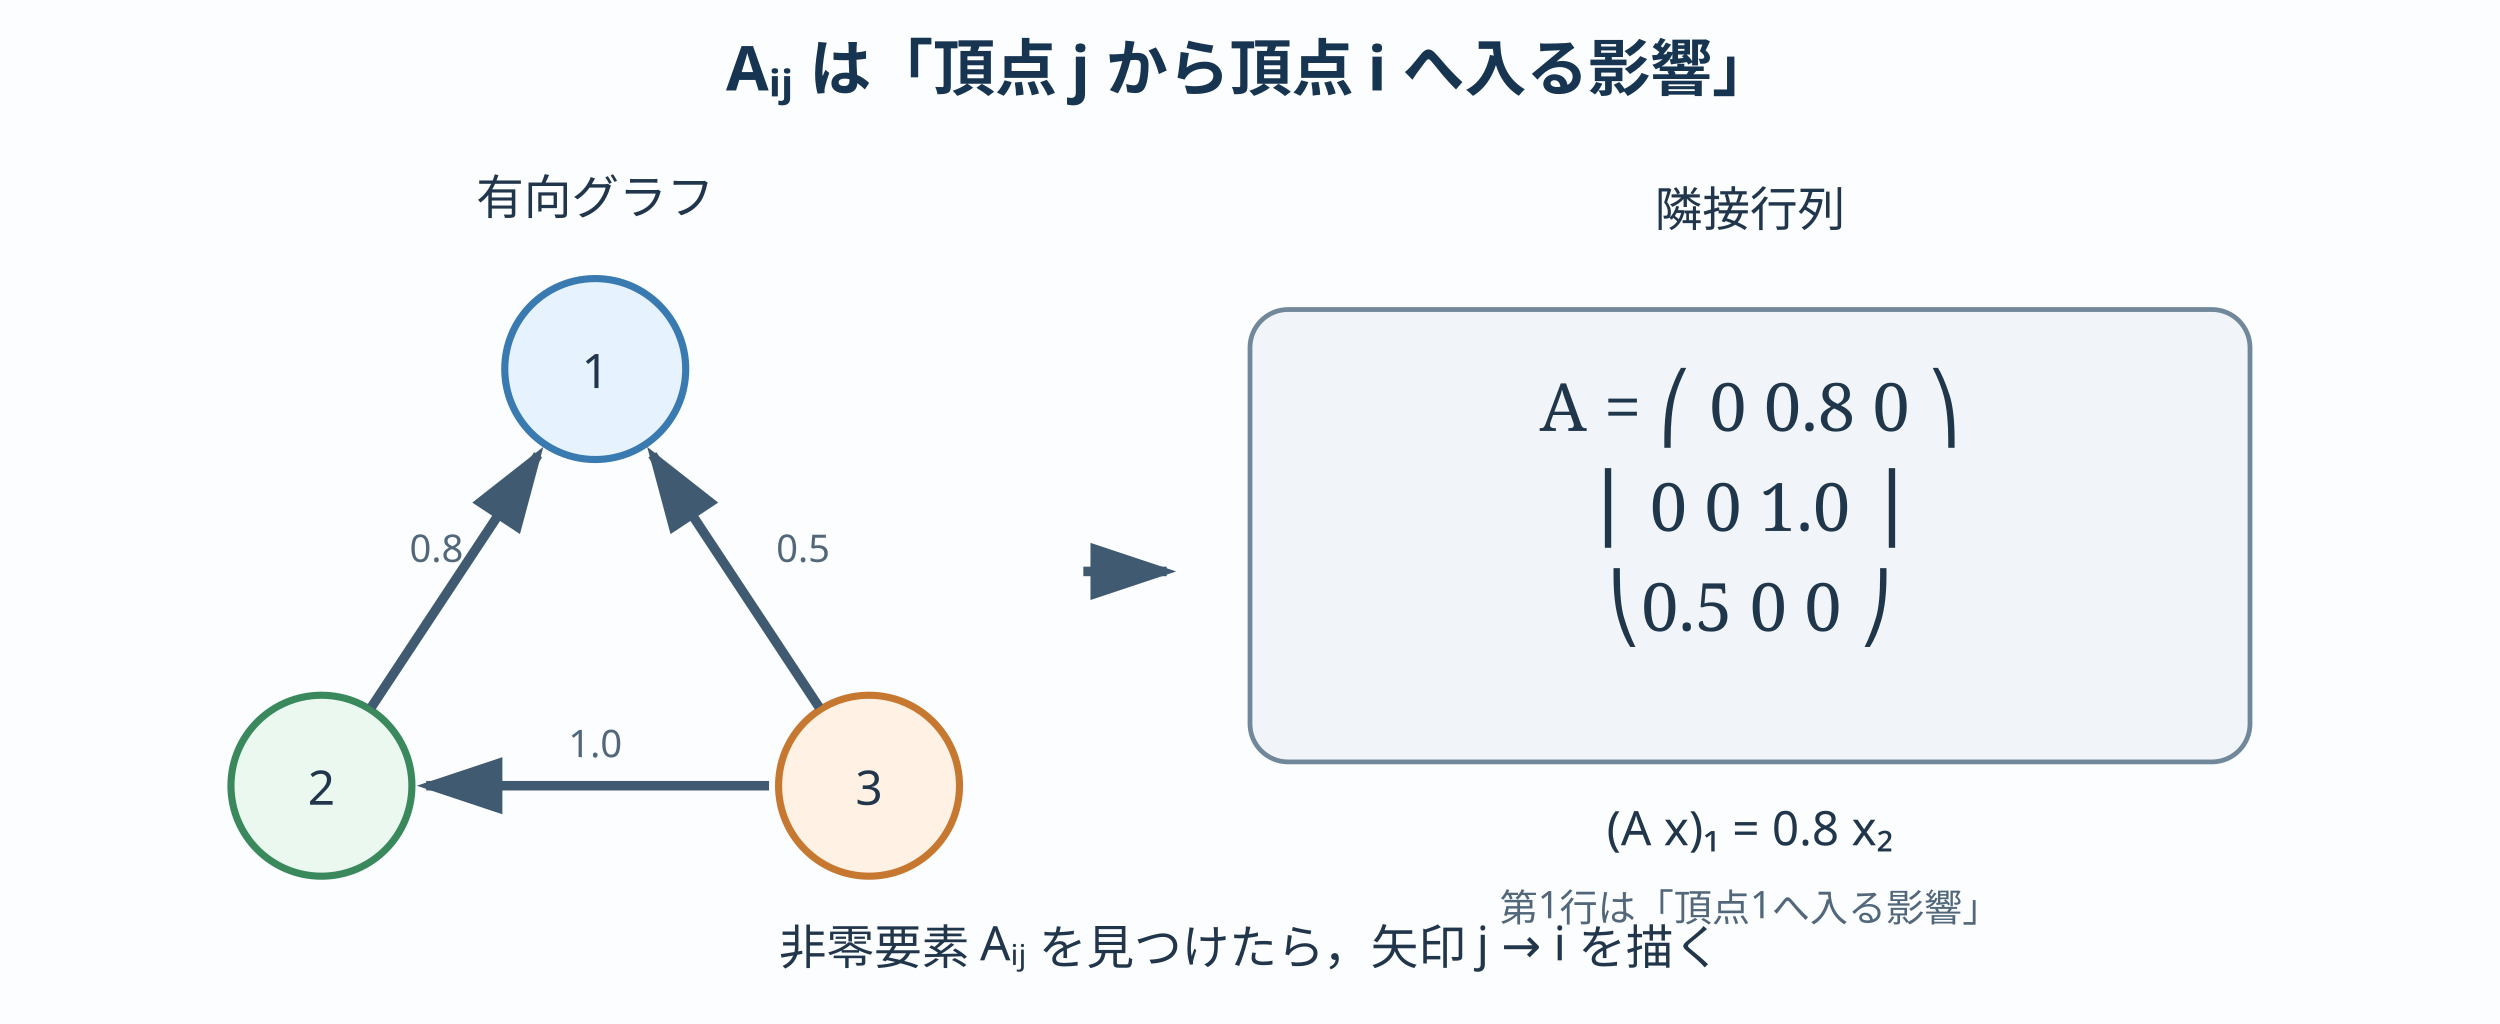
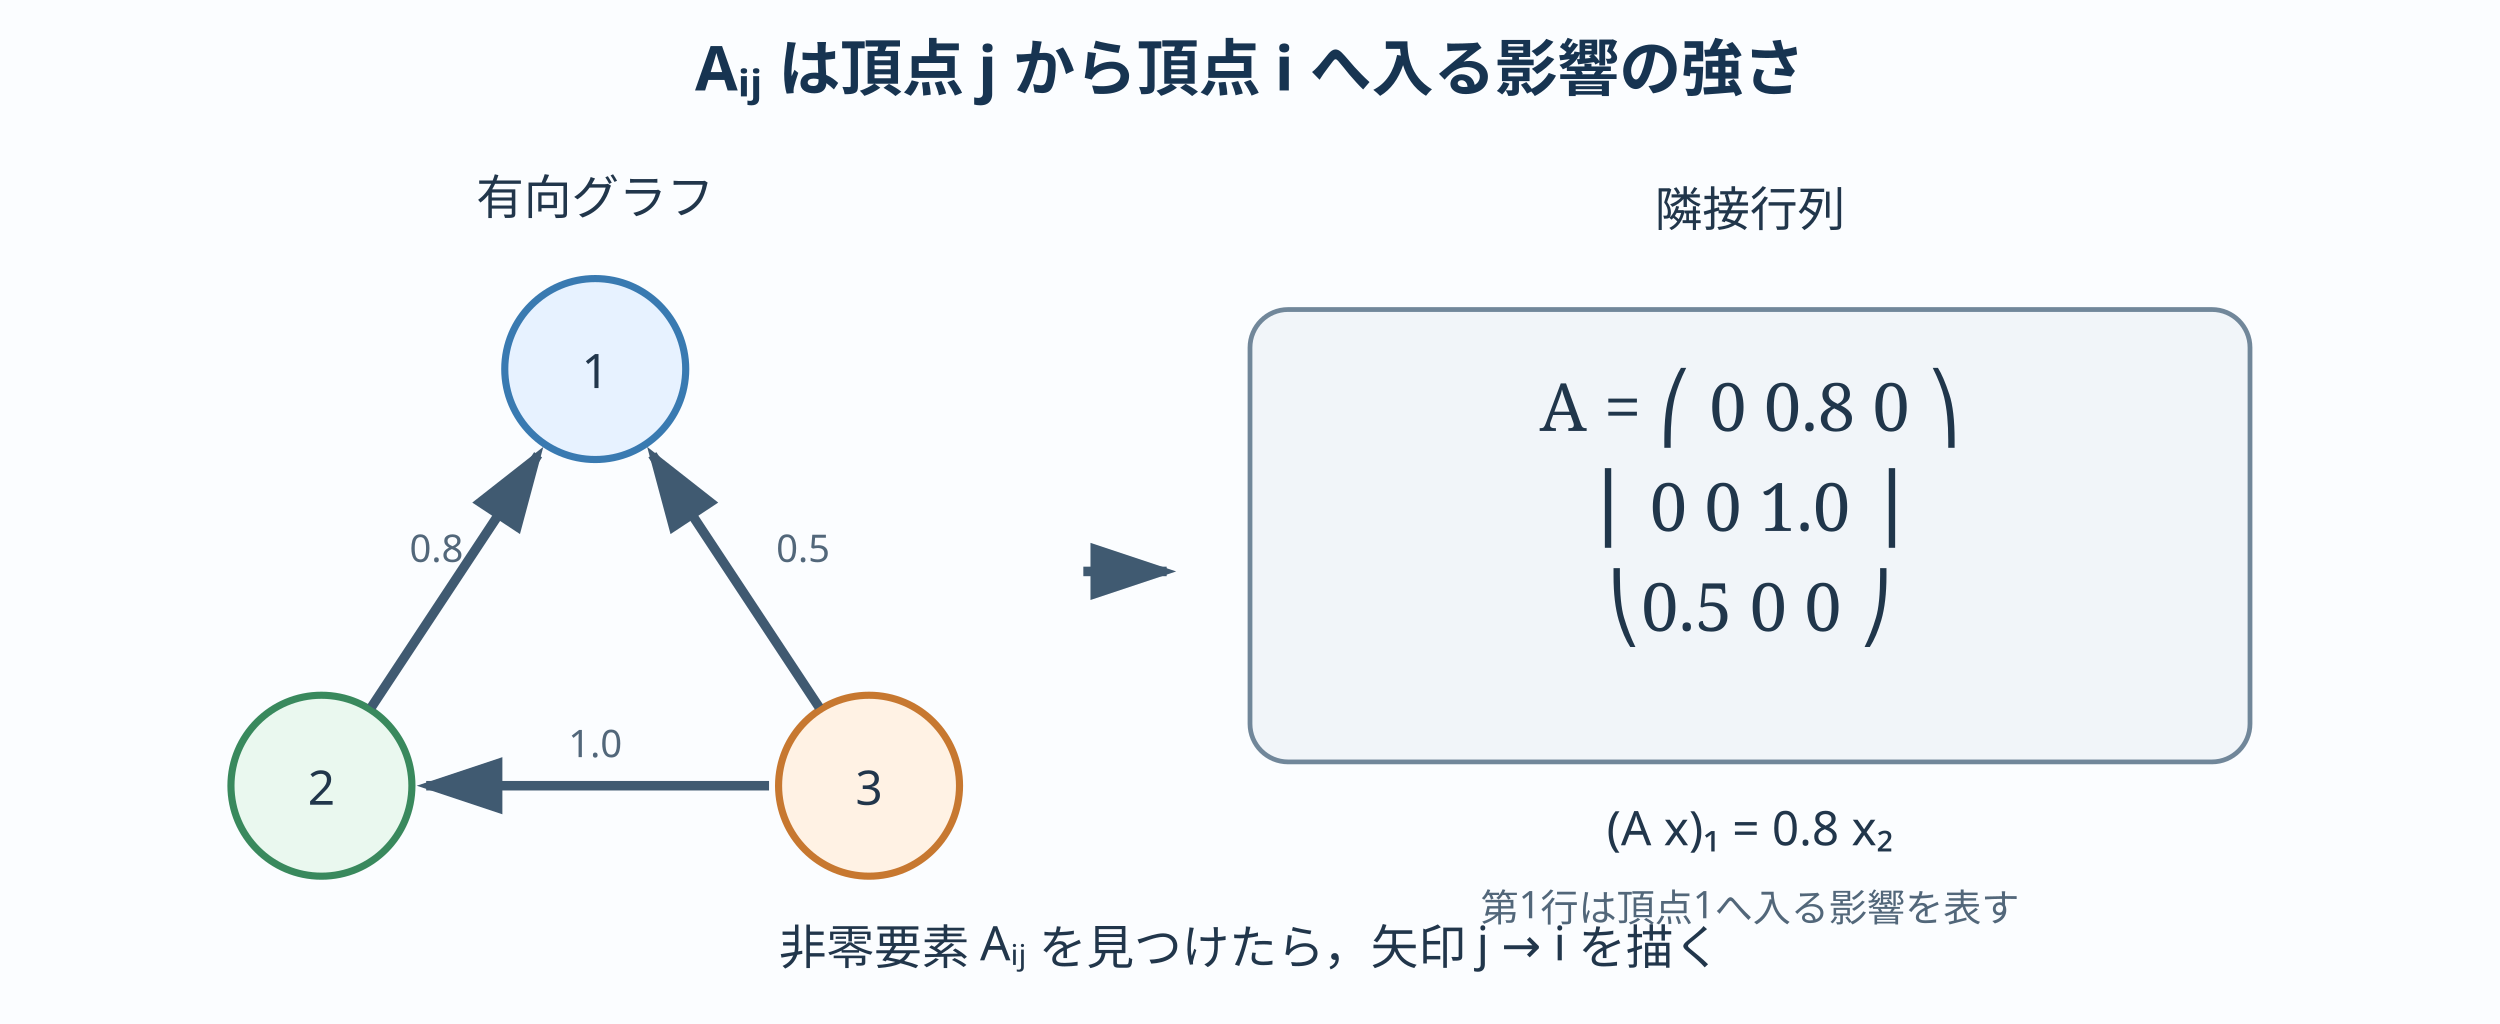
<svg xmlns="http://www.w3.org/2000/svg" width="1050" height="430" viewBox="0 0 1050 430" role="img" aria-labelledby="title desc">
  <defs>
    <marker id="a" markerWidth="10" markerHeight="10" refX="8" refY="3" orient="auto">
      <path d="M0 0v6l9-3z" fill="#405a71" />
    </marker>
    <style>.t{font:20px sans-serif;fill:#21364b}.s{font:16px sans-serif;fill:#52677a}.e{stroke:#405a71;stroke-width:4;fill:none;marker-end:url(#a)}</style>
  </defs>
  <rect width="1050" height="430" fill="#fbfdff" />
-   <text x="525" y="38" text-anchor="middle" style="font:700 26px sans-serif;fill:#173451">Aᵢⱼ は「頂点 j から頂点 i へ入る影響」</text>
+   <text x="525" y="38" text-anchor="middle" style="font:700 26px sans-serif;fill:#173451">Aᵢⱼ は頂点 j から頂点 i へ入る影響の強さ</text>
  <g transform="translate(60 80)">
    <text x="190" y="10" text-anchor="middle" class="t">有向グラフ</text>
    <circle cx="190" cy="75" r="38" fill="#e7f2ff" stroke="#397ab1" stroke-width="3" />
    <text x="190" y="83" text-anchor="middle" class="t">1</text>
    <circle cx="75" cy="250" r="38" fill="#eaf8ef" stroke="#39895d" stroke-width="3" />
    <text x="75" y="258" text-anchor="middle" class="t">2</text>
    <circle cx="305" cy="250" r="38" fill="#fff2e4" stroke="#c77830" stroke-width="3" />
    <text x="305" y="258" text-anchor="middle" class="t">3</text>
    <path class="e" d="M96 217L166 111" />
    <text x="112" y="156" class="s">0.8</text>
    <path class="e" d="M263 250H119" />
    <text x="190" y="238" text-anchor="middle" class="s">1.0</text>
    <path class="e" d="M284 217L214 111" />
    <text x="266" y="156" class="s">0.5</text>
  </g>
  <g transform="translate(500 95)">
    <text x="235" y="0" text-anchor="middle" class="t">隣接行列</text>
    <rect x="25" y="35" width="420" height="190" rx="16" fill="#f1f5f9" stroke="#71879a" stroke-width="2" />
    <text x="235" y="86" text-anchor="middle" style="font:28px serif;fill:#20364b">A = ⎛ 0    0.8   0  ⎞</text>
    <text x="235" y="128" text-anchor="middle" style="font:28px serif;fill:#20364b">    ⎜ 0     0   1.0 ⎟</text>
    <text x="235" y="170" text-anchor="middle" style="font:28px serif;fill:#20364b">    ⎝0.5    0    0  ⎠</text>
    <text x="235" y="260" text-anchor="middle" class="t">(A x)₁ = 0.8 x₂</text>
-     <text x="235" y="292" text-anchor="middle" class="s">第1行は「頂点1へ入る影響」</text>
+     <text x="235" y="292" text-anchor="middle" class="s">第1行は頂点1へ入る影響を表す</text>
  </g>
  <path d="M455 240H490" class="e" />
  <text x="525" y="405" text-anchor="middle" class="t">非零要素 Aᵢⱼ を見つけたら，矢印 j → i を描く</text>
</svg>
